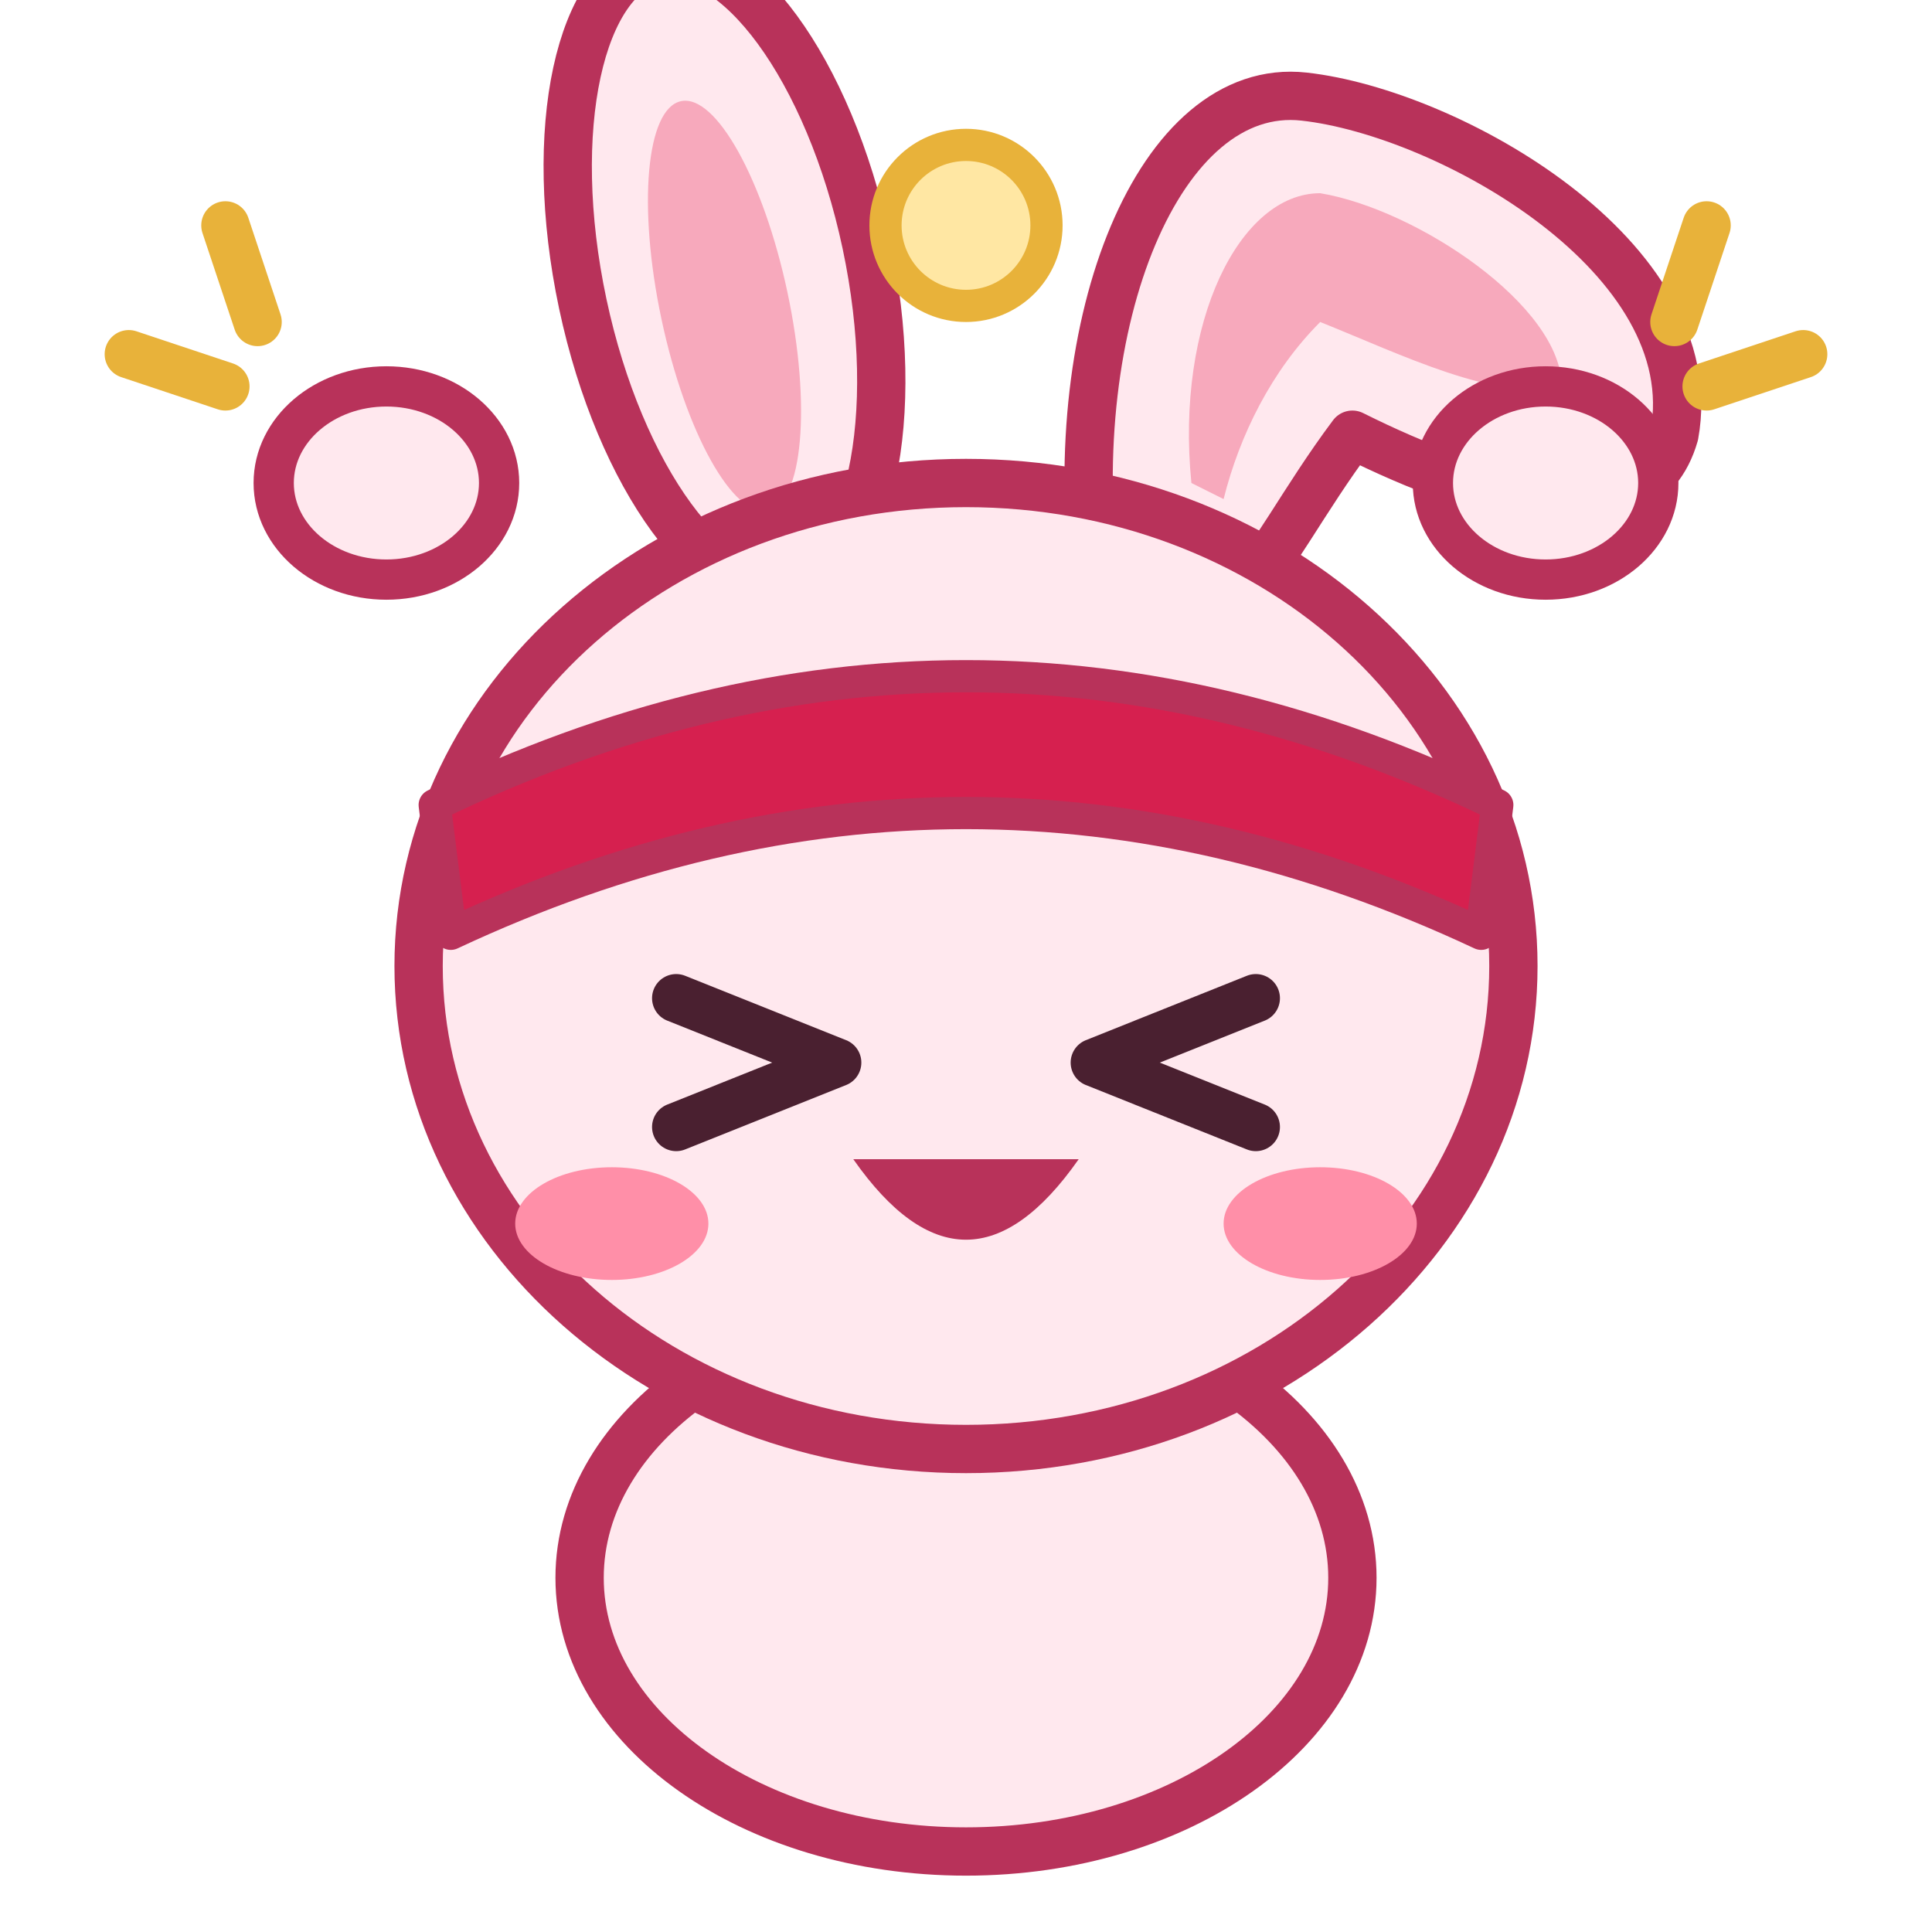
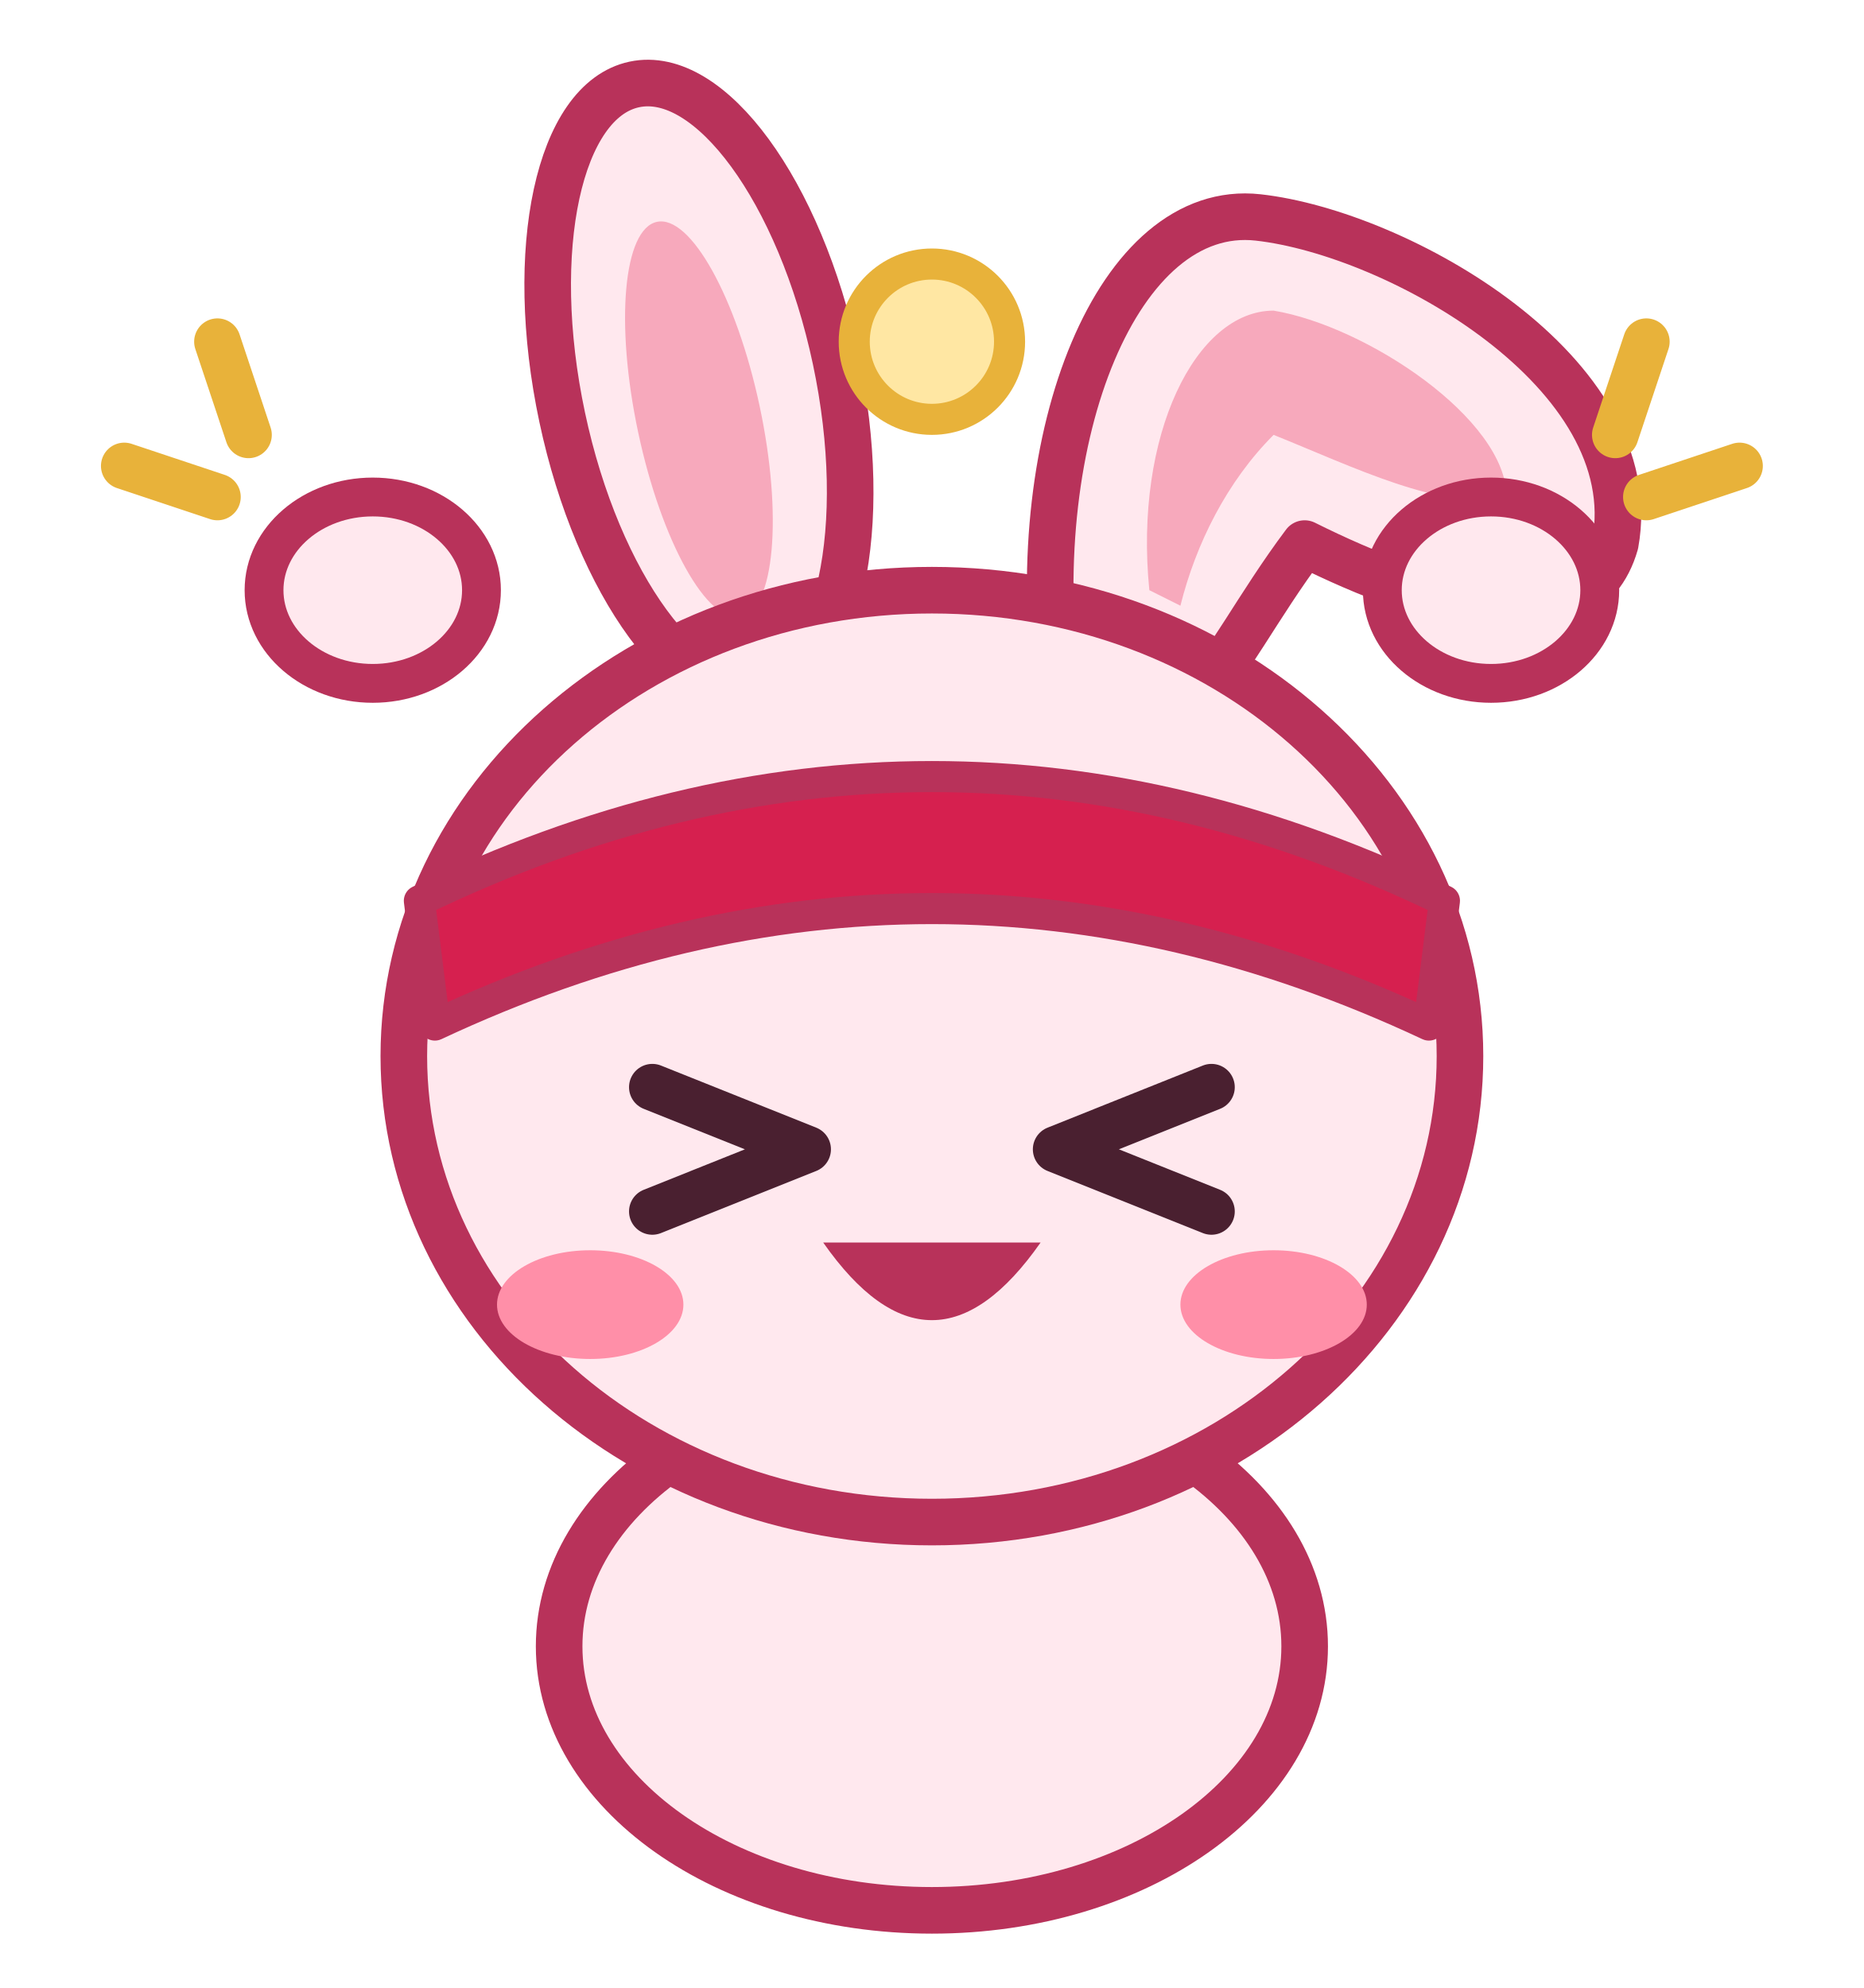
- <svg xmlns="http://www.w3.org/2000/svg" viewBox="0 0 120 120">
+ <svg xmlns="http://www.w3.org/2000/svg" viewBox="0 -8 120 128">
  <g transform="translate(0 0)">
    <ellipse cx="45" cy="17" rx="9" ry="20" transform="rotate(-12 45 17)" fill="#FFE8EE" stroke="#B8325A" stroke-width="3" />
    <ellipse cx="45" cy="19" rx="4" ry="13" transform="rotate(-12 45 19)" fill="#F7A9BC" />
    <path d="M68 36 C66 20 72 5 81 6 C90 7 106 16 104 27 C102 34 92 31 84 27 C81 31 79 35 77 37 Z" fill="#FFE8EE" stroke="#B8325A" stroke-width="3" stroke-linejoin="round" />
    <path d="M74 30 C73 20 77 12 82 12 C88 13 97 19 97 24 C93 25 87 22 82 20 C79 23 77 27 76 31 Z" fill="#F7A9BC" />
  </g>
  <ellipse cx="60" cy="98" rx="24" ry="17" fill="#FFE8EE" stroke="#B8325A" stroke-width="3" />
  <ellipse cx="60" cy="60" rx="34" ry="30" fill="#FFE8EE" stroke="#B8325A" stroke-width="3" />
  <path d="M27 50 Q60 34 93 50 L92 58 Q60 43 28 58 Z" fill="#D6204F" stroke="#B8325A" stroke-width="2" stroke-linejoin="round" />
  <path d="M42 62 L52 66 L42 70" fill="none" stroke="#4A2030" stroke-width="3" stroke-linecap="round" stroke-linejoin="round" />
  <path d="M78 62 L68 66 L78 70" fill="none" stroke="#4A2030" stroke-width="3" stroke-linecap="round" stroke-linejoin="round" />
  <ellipse cx="38" cy="76" rx="6" ry="3.5" fill="#FF8FA8" />
  <ellipse cx="82" cy="76" rx="6" ry="3.5" fill="#FF8FA8" />
  <path d="M53 72 Q60 82 67 72 Z" fill="#B8325A" />
  <ellipse cx="24" cy="30" rx="7" ry="6" fill="#FFE8EE" stroke="#B8325A" stroke-width="2.5" />
  <ellipse cx="96" cy="30" rx="7" ry="6" fill="#FFE8EE" stroke="#B8325A" stroke-width="2.5" />
  <path d="M14 14 L16 20 M8 22 L14 24 M106 14 L104 20 M112 22 L106 24" stroke="#E8B23A" stroke-width="3" stroke-linecap="round" />
  <circle cx="60" cy="14" r="5" fill="#FFE7A3" stroke="#E8B23A" stroke-width="2" />
</svg>
